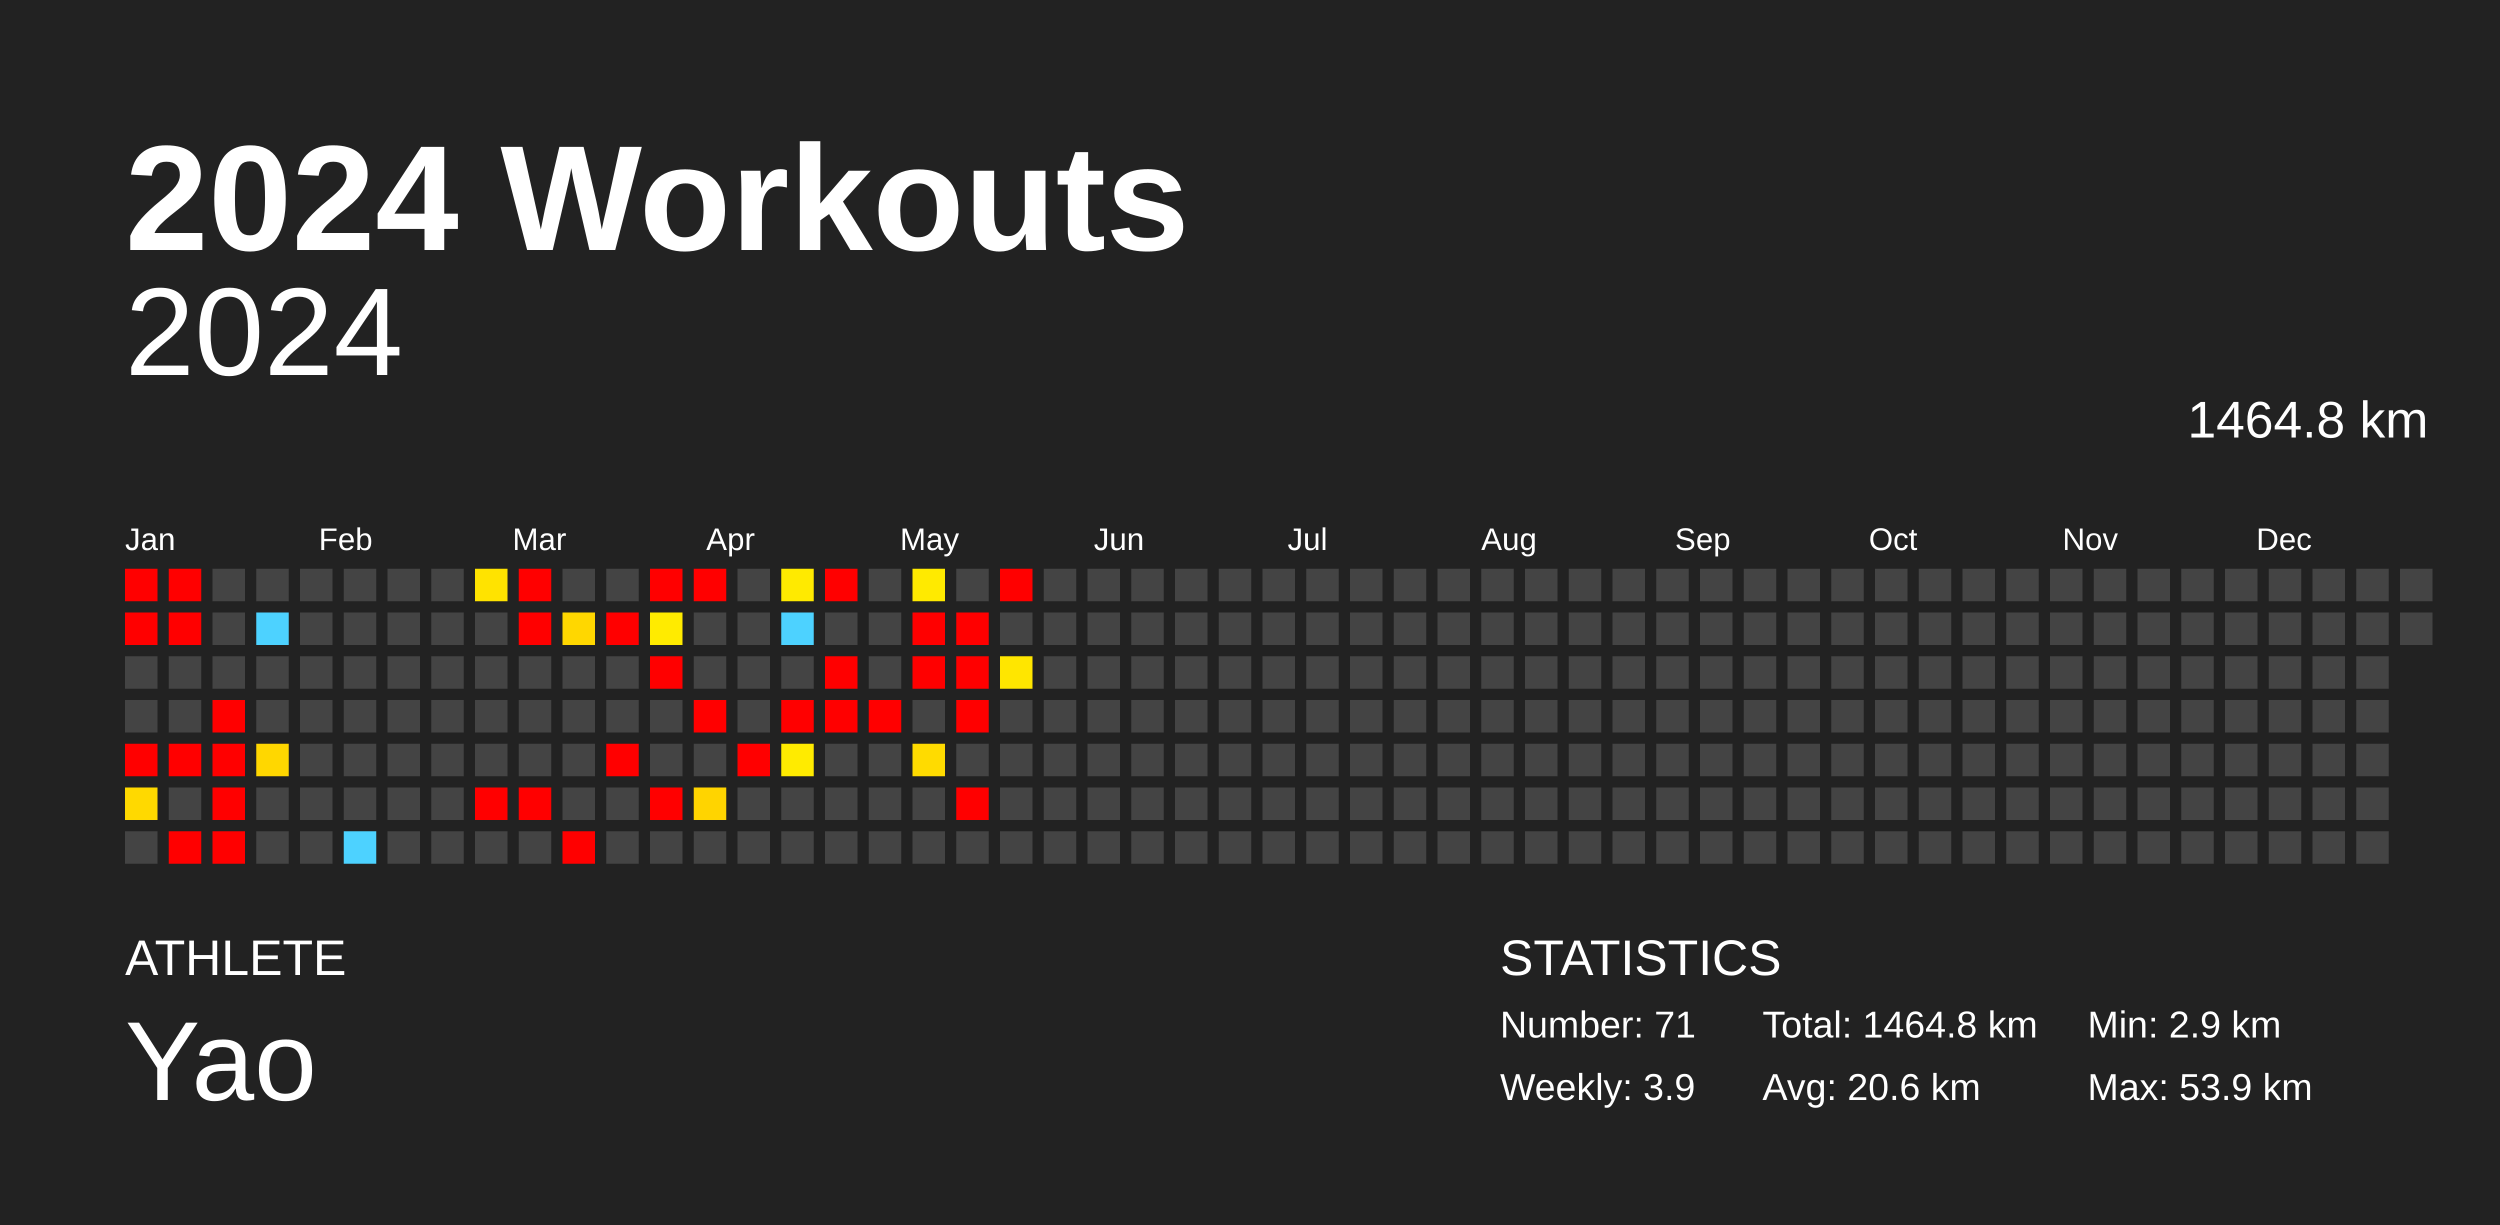
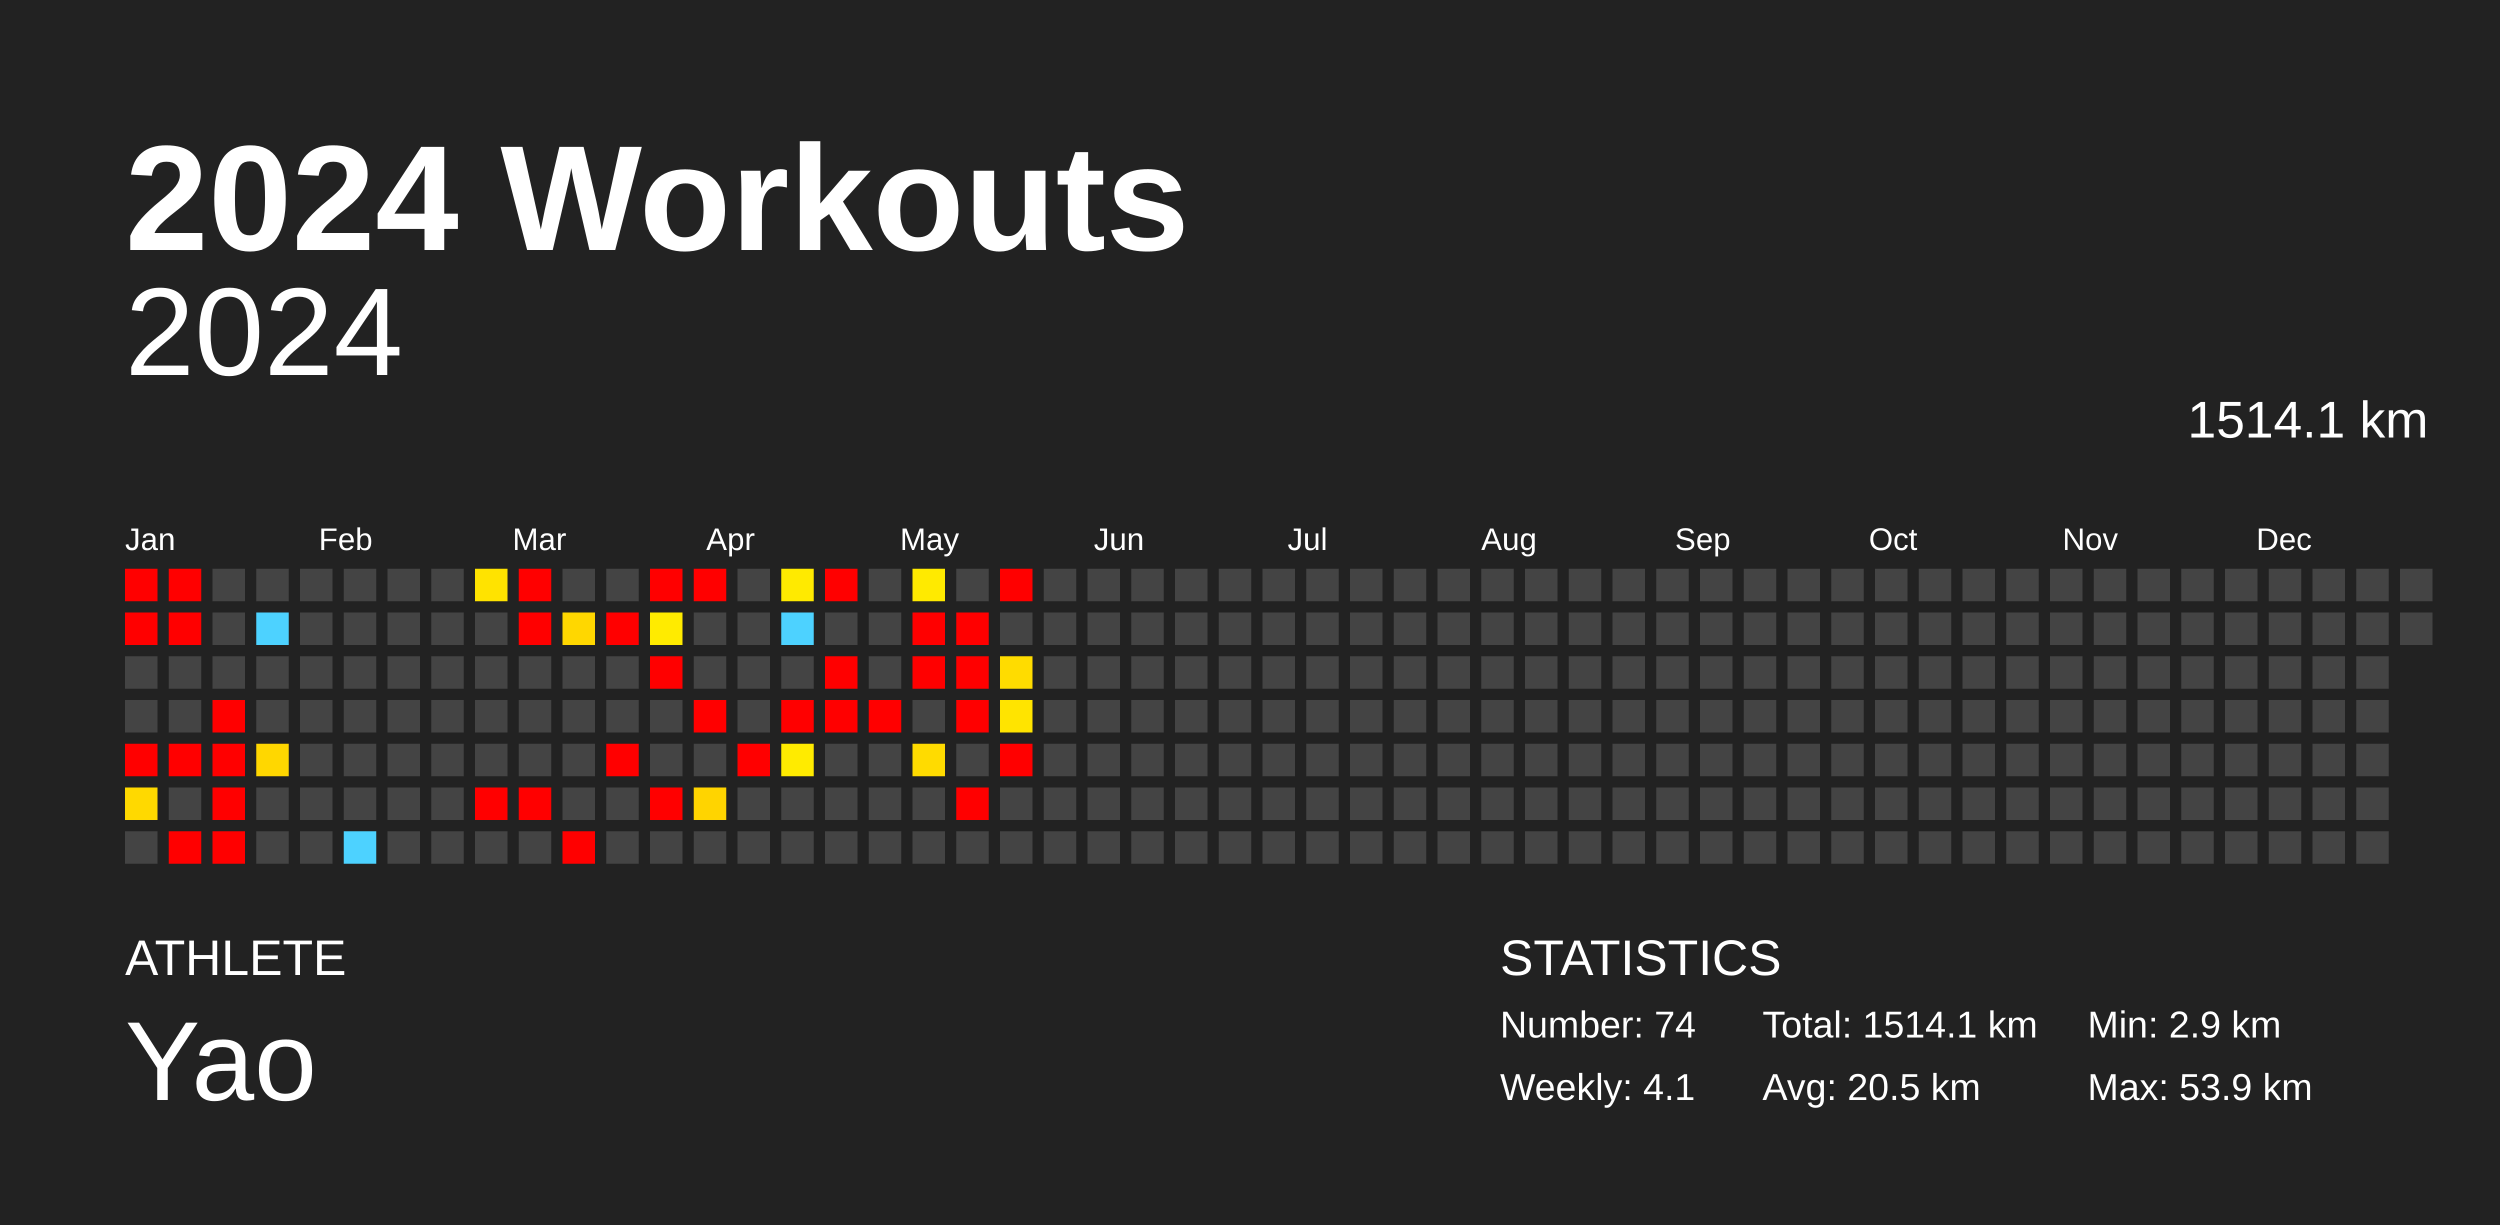
<svg xmlns="http://www.w3.org/2000/svg" baseProfile="full" height="98mm" version="1.1" viewBox="0,0,200,98" width="200mm">
  <defs />
  <rect fill="#222222" height="98" width="200" x="0" y="0" />
  <text fill="#FFFFFF" style="font-size:12px; font-family:Arial; font-weight:bold;" x="10" y="20">2024 Workouts</text>
  <text fill="#FFFFFF" style="font-size:4px; font-family:Arial" x="10" y="78">ATHLETE</text>
  <text fill="#FFFFFF" style="font-size:9px; font-family:Arial" x="10" y="88">Yao</text>
  <text fill="#FFFFFF" style="font-size:4px; font-family:Arial" x="120" y="78">STATISTICS</text>
-   <text fill="#FFFFFF" style="font-size:3px; font-family:Arial" x="120" y="83">Number: 71</text>
-   <text fill="#FFFFFF" style="font-size:3px; font-family:Arial" x="120" y="88">Weekly: 3.9</text>
-   <text fill="#FFFFFF" style="font-size:3px; font-family:Arial" x="141" y="83">Total: 1464.8 km</text>
-   <text fill="#FFFFFF" style="font-size:3px; font-family:Arial" x="141" y="88">Avg: 20.6 km</text>
+   <text fill="#FFFFFF" style="font-size:3px; font-family:Arial" x="120" y="83">Number: 74</text>
+   <text fill="#FFFFFF" style="font-size:3px; font-family:Arial" x="120" y="88">Weekly: 4.1</text>
+   <text fill="#FFFFFF" style="font-size:3px; font-family:Arial" x="141" y="83">Total: 1514.1 km</text>
+   <text fill="#FFFFFF" style="font-size:3px; font-family:Arial" x="141" y="88">Avg: 20.5 km</text>
  <text fill="#FFFFFF" style="font-size:3px; font-family:Arial" x="167" y="83">Min: 2.9 km</text>
  <text fill="#FFFFFF" style="font-size:3px; font-family:Arial" x="167" y="88">Max: 53.9 km</text>
  <text alignment-baseline="hanging" fill="#FFFFFF" style="font-size:10.0px; font-family:Arial;" x="10" y="30">2024</text>
-   <text alignment-baseline="hanging" fill="#FFFFFF" style="font-size:4.125px; font-family:Arial;" x="175" y="35">1464.8 km</text>
+   <text alignment-baseline="hanging" fill="#FFFFFF" style="font-size:4.125px; font-family:Arial;" x="175" y="35">1514.1 km</text>
  <text fill="#FFFFFF" style="font-size:2.5px; font-family:Arial" x="10.0" y="44">Jan</text>
  <text fill="#FFFFFF" style="font-size:2.5px; font-family:Arial" x="25.5" y="44">Feb</text>
  <text fill="#FFFFFF" style="font-size:2.5px; font-family:Arial" x="41.0" y="44">Mar</text>
  <text fill="#FFFFFF" style="font-size:2.5px; font-family:Arial" x="56.5" y="44">Apr</text>
  <text fill="#FFFFFF" style="font-size:2.5px; font-family:Arial" x="72.0" y="44">May</text>
  <text fill="#FFFFFF" style="font-size:2.5px; font-family:Arial" x="87.5" y="44">Jun</text>
  <text fill="#FFFFFF" style="font-size:2.5px; font-family:Arial" x="103.0" y="44">Jul</text>
  <text fill="#FFFFFF" style="font-size:2.5px; font-family:Arial" x="118.5" y="44">Aug</text>
  <text fill="#FFFFFF" style="font-size:2.5px; font-family:Arial" x="134.0" y="44">Sep</text>
  <text fill="#FFFFFF" style="font-size:2.5px; font-family:Arial" x="149.5" y="44">Oct</text>
  <text fill="#FFFFFF" style="font-size:2.5px; font-family:Arial" x="165.0" y="44">Nov</text>
  <text fill="#FFFFFF" style="font-size:2.5px; font-family:Arial" x="180.5" y="44">Dec</text>
  <rect fill="red" height="2.6" width="2.6" x="10.0" y="45.5" />
  <rect fill="red" height="2.6" width="2.6" x="10.0" y="49.0" />
  <rect fill="#444444" height="2.6" width="2.6" x="10.0" y="52.5" />
  <rect fill="#444444" height="2.6" width="2.6" x="10.0" y="56.0" />
  <rect fill="red" height="2.6" width="2.6" x="10.0" y="59.5" />
  <rect fill="#ffd900" height="2.6" width="2.6" x="10.0" y="63.0" />
  <rect fill="#444444" height="2.6" width="2.6" x="10.0" y="66.5" />
  <rect fill="red" height="2.6" width="2.6" x="13.5" y="45.5" />
  <rect fill="red" height="2.6" width="2.6" x="13.5" y="49.0" />
  <rect fill="#444444" height="2.6" width="2.6" x="13.5" y="52.5" />
  <rect fill="#444444" height="2.6" width="2.6" x="13.5" y="56.0" />
  <rect fill="red" height="2.6" width="2.6" x="13.5" y="59.5" />
  <rect fill="#444444" height="2.6" width="2.6" x="13.5" y="63.0" />
  <rect fill="red" height="2.6" width="2.6" x="13.5" y="66.5" />
  <rect fill="#444444" height="2.6" width="2.6" x="17.0" y="45.5" />
  <rect fill="#444444" height="2.6" width="2.6" x="17.0" y="49.0" />
  <rect fill="#444444" height="2.6" width="2.6" x="17.0" y="52.5" />
  <rect fill="red" height="2.6" width="2.6" x="17.0" y="56.0" />
  <rect fill="red" height="2.6" width="2.6" x="17.0" y="59.5" />
  <rect fill="red" height="2.6" width="2.6" x="17.0" y="63.0" />
  <rect fill="red" height="2.6" width="2.6" x="17.0" y="66.5" />
  <rect fill="#444444" height="2.6" width="2.6" x="20.5" y="45.5" />
  <rect fill="#4dd2ff" height="2.6" width="2.6" x="20.5" y="49.0" />
  <rect fill="#444444" height="2.6" width="2.6" x="20.5" y="52.5" />
  <rect fill="#444444" height="2.6" width="2.6" x="20.5" y="56.0" />
  <rect fill="#ffd700" height="2.6" width="2.6" x="20.5" y="59.5" />
  <rect fill="#444444" height="2.6" width="2.6" x="20.5" y="63.0" />
  <rect fill="#444444" height="2.6" width="2.6" x="20.5" y="66.5" />
  <rect fill="#444444" height="2.6" width="2.6" x="24.0" y="45.5" />
  <rect fill="#444444" height="2.6" width="2.6" x="24.0" y="49.0" />
  <rect fill="#444444" height="2.6" width="2.6" x="24.0" y="52.5" />
  <rect fill="#444444" height="2.6" width="2.6" x="24.0" y="56.0" />
  <rect fill="#444444" height="2.6" width="2.6" x="24.0" y="59.5" />
  <rect fill="#444444" height="2.6" width="2.6" x="24.0" y="63.0" />
  <rect fill="#444444" height="2.6" width="2.6" x="24.0" y="66.5" />
  <rect fill="#444444" height="2.6" width="2.6" x="27.5" y="45.5" />
  <rect fill="#444444" height="2.6" width="2.6" x="27.5" y="49.0" />
  <rect fill="#444444" height="2.6" width="2.6" x="27.5" y="52.5" />
  <rect fill="#444444" height="2.6" width="2.6" x="27.5" y="56.0" />
  <rect fill="#444444" height="2.6" width="2.6" x="27.5" y="59.5" />
  <rect fill="#444444" height="2.6" width="2.6" x="27.5" y="63.0" />
  <rect fill="#4dd2ff" height="2.6" width="2.6" x="27.5" y="66.5" />
  <rect fill="#444444" height="2.6" width="2.6" x="31.0" y="45.5" />
  <rect fill="#444444" height="2.6" width="2.6" x="31.0" y="49.0" />
  <rect fill="#444444" height="2.6" width="2.6" x="31.0" y="52.5" />
  <rect fill="#444444" height="2.6" width="2.6" x="31.0" y="56.0" />
  <rect fill="#444444" height="2.6" width="2.6" x="31.0" y="59.5" />
  <rect fill="#444444" height="2.6" width="2.6" x="31.0" y="63.0" />
  <rect fill="#444444" height="2.6" width="2.6" x="31.0" y="66.5" />
  <rect fill="#444444" height="2.6" width="2.6" x="34.5" y="45.5" />
  <rect fill="#444444" height="2.6" width="2.6" x="34.5" y="49.0" />
  <rect fill="#444444" height="2.6" width="2.6" x="34.5" y="52.5" />
  <rect fill="#444444" height="2.6" width="2.6" x="34.5" y="56.0" />
  <rect fill="#444444" height="2.6" width="2.6" x="34.5" y="59.5" />
  <rect fill="#444444" height="2.6" width="2.6" x="34.5" y="63.0" />
  <rect fill="#444444" height="2.6" width="2.6" x="34.5" y="66.5" />
  <rect fill="#ffe300" height="2.6" width="2.6" x="38.0" y="45.5" />
  <rect fill="#444444" height="2.6" width="2.6" x="38.0" y="49.0" />
  <rect fill="#444444" height="2.6" width="2.6" x="38.0" y="52.5" />
  <rect fill="#444444" height="2.6" width="2.6" x="38.0" y="56.0" />
  <rect fill="#444444" height="2.6" width="2.6" x="38.0" y="59.5" />
  <rect fill="red" height="2.6" width="2.6" x="38.0" y="63.0" />
  <rect fill="#444444" height="2.6" width="2.6" x="38.0" y="66.5" />
  <rect fill="red" height="2.6" width="2.6" x="41.5" y="45.5" />
  <rect fill="red" height="2.6" width="2.6" x="41.5" y="49.0" />
  <rect fill="#444444" height="2.6" width="2.6" x="41.5" y="52.5" />
  <rect fill="#444444" height="2.6" width="2.6" x="41.5" y="56.0" />
  <rect fill="#444444" height="2.6" width="2.6" x="41.5" y="59.5" />
  <rect fill="red" height="2.6" width="2.6" x="41.5" y="63.0" />
  <rect fill="#444444" height="2.6" width="2.6" x="41.5" y="66.5" />
  <rect fill="#444444" height="2.6" width="2.6" x="45.0" y="45.5" />
  <rect fill="#ffd700" height="2.6" width="2.6" x="45.0" y="49.0" />
  <rect fill="#444444" height="2.6" width="2.6" x="45.0" y="52.5" />
  <rect fill="#444444" height="2.6" width="2.6" x="45.0" y="56.0" />
  <rect fill="#444444" height="2.6" width="2.6" x="45.0" y="59.5" />
  <rect fill="#444444" height="2.6" width="2.6" x="45.0" y="63.0" />
  <rect fill="red" height="2.6" width="2.6" x="45.0" y="66.5" />
  <rect fill="#444444" height="2.6" width="2.6" x="48.5" y="45.5" />
  <rect fill="red" height="2.6" width="2.6" x="48.5" y="49.0" />
  <rect fill="#444444" height="2.6" width="2.6" x="48.5" y="52.5" />
  <rect fill="#444444" height="2.6" width="2.6" x="48.5" y="56.0" />
  <rect fill="red" height="2.6" width="2.6" x="48.5" y="59.5" />
  <rect fill="#444444" height="2.6" width="2.6" x="48.5" y="63.0" />
  <rect fill="#444444" height="2.6" width="2.6" x="48.5" y="66.5" />
  <rect fill="red" height="2.6" width="2.6" x="52.0" y="45.5" />
  <rect fill="#ffeb00" height="2.6" width="2.6" x="52.0" y="49.0" />
  <rect fill="red" height="2.6" width="2.6" x="52.0" y="52.5" />
  <rect fill="#444444" height="2.6" width="2.6" x="52.0" y="56.0" />
  <rect fill="#444444" height="2.6" width="2.6" x="52.0" y="59.5" />
  <rect fill="red" height="2.6" width="2.6" x="52.0" y="63.0" />
  <rect fill="#444444" height="2.6" width="2.6" x="52.0" y="66.5" />
  <rect fill="red" height="2.6" width="2.6" x="55.5" y="45.5" />
  <rect fill="#444444" height="2.6" width="2.6" x="55.5" y="49.0" />
  <rect fill="#444444" height="2.6" width="2.6" x="55.5" y="52.5" />
  <rect fill="red" height="2.6" width="2.6" x="55.5" y="56.0" />
  <rect fill="#444444" height="2.6" width="2.6" x="55.5" y="59.5" />
  <rect fill="#ffd400" height="2.6" width="2.6" x="55.5" y="63.0" />
  <rect fill="#444444" height="2.6" width="2.6" x="55.5" y="66.5" />
  <rect fill="#444444" height="2.6" width="2.6" x="59.0" y="45.5" />
  <rect fill="#444444" height="2.6" width="2.6" x="59.0" y="49.0" />
  <rect fill="#444444" height="2.6" width="2.6" x="59.0" y="52.5" />
  <rect fill="#444444" height="2.6" width="2.6" x="59.0" y="56.0" />
  <rect fill="red" height="2.6" width="2.6" x="59.0" y="59.5" />
  <rect fill="#444444" height="2.6" width="2.6" x="59.0" y="63.0" />
  <rect fill="#444444" height="2.6" width="2.6" x="59.0" y="66.5" />
  <rect fill="#ffea00" height="2.6" width="2.6" x="62.5" y="45.5" />
  <rect fill="#4dd2ff" height="2.6" width="2.6" x="62.5" y="49.0" />
  <rect fill="#444444" height="2.6" width="2.6" x="62.5" y="52.5" />
  <rect fill="red" height="2.6" width="2.6" x="62.5" y="56.0" />
  <rect fill="#ffeb00" height="2.6" width="2.6" x="62.5" y="59.5" />
  <rect fill="#444444" height="2.6" width="2.6" x="62.5" y="63.0" />
  <rect fill="#444444" height="2.6" width="2.6" x="62.5" y="66.5" />
  <rect fill="red" height="2.6" width="2.6" x="66.0" y="45.5" />
  <rect fill="#444444" height="2.6" width="2.6" x="66.0" y="49.0" />
  <rect fill="red" height="2.6" width="2.6" x="66.0" y="52.5" />
  <rect fill="red" height="2.6" width="2.6" x="66.0" y="56.0" />
  <rect fill="#444444" height="2.6" width="2.6" x="66.0" y="59.5" />
  <rect fill="#444444" height="2.6" width="2.6" x="66.0" y="63.0" />
  <rect fill="#444444" height="2.6" width="2.6" x="66.0" y="66.5" />
  <rect fill="#444444" height="2.6" width="2.6" x="69.5" y="45.5" />
  <rect fill="#444444" height="2.6" width="2.6" x="69.5" y="49.0" />
  <rect fill="#444444" height="2.6" width="2.6" x="69.5" y="52.5" />
  <rect fill="red" height="2.6" width="2.6" x="69.5" y="56.0" />
  <rect fill="#444444" height="2.6" width="2.6" x="69.5" y="59.5" />
  <rect fill="#444444" height="2.6" width="2.6" x="69.5" y="63.0" />
  <rect fill="#444444" height="2.6" width="2.6" x="69.5" y="66.5" />
  <rect fill="#ffea00" height="2.6" width="2.6" x="73.0" y="45.5" />
  <rect fill="red" height="2.6" width="2.6" x="73.0" y="49.0" />
  <rect fill="red" height="2.6" width="2.6" x="73.0" y="52.5" />
  <rect fill="#444444" height="2.6" width="2.6" x="73.0" y="56.0" />
  <rect fill="#ffdb00" height="2.6" width="2.6" x="73.0" y="59.5" />
  <rect fill="#444444" height="2.6" width="2.6" x="73.0" y="63.0" />
  <rect fill="#444444" height="2.6" width="2.6" x="73.0" y="66.5" />
  <rect fill="#444444" height="2.6" width="2.6" x="76.5" y="45.5" />
  <rect fill="red" height="2.6" width="2.6" x="76.5" y="49.0" />
  <rect fill="red" height="2.6" width="2.6" x="76.5" y="52.5" />
  <rect fill="red" height="2.6" width="2.6" x="76.5" y="56.0" />
  <rect fill="#444444" height="2.6" width="2.6" x="76.5" y="59.5" />
  <rect fill="red" height="2.6" width="2.6" x="76.5" y="63.0" />
  <rect fill="#444444" height="2.6" width="2.6" x="76.5" y="66.5" />
  <rect fill="red" height="2.6" width="2.6" x="80.0" y="45.5" />
  <rect fill="#444444" height="2.6" width="2.6" x="80.0" y="49.0" />
-   <rect fill="#ffe600" height="2.6" width="2.6" x="80.0" y="52.5" />
-   <rect fill="#444444" height="2.6" width="2.6" x="80.0" y="56.0" />
-   <rect fill="#444444" height="2.6" width="2.6" x="80.0" y="59.5" />
+   <rect fill="#ffdc00" height="2.6" width="2.6" x="80.0" y="52.5" />
+   <rect fill="#ffe400" height="2.6" width="2.6" x="80.0" y="56.0" />
+   <rect fill="red" height="2.6" width="2.6" x="80.0" y="59.5" />
  <rect fill="#444444" height="2.6" width="2.6" x="80.0" y="63.0" />
  <rect fill="#444444" height="2.6" width="2.6" x="80.0" y="66.5" />
  <rect fill="#444444" height="2.6" width="2.6" x="83.5" y="45.5" />
  <rect fill="#444444" height="2.6" width="2.6" x="83.5" y="49.0" />
  <rect fill="#444444" height="2.6" width="2.6" x="83.5" y="52.5" />
  <rect fill="#444444" height="2.6" width="2.6" x="83.5" y="56.0" />
  <rect fill="#444444" height="2.6" width="2.6" x="83.5" y="59.5" />
  <rect fill="#444444" height="2.6" width="2.6" x="83.5" y="63.0" />
  <rect fill="#444444" height="2.6" width="2.6" x="83.5" y="66.5" />
  <rect fill="#444444" height="2.6" width="2.6" x="87.0" y="45.5" />
  <rect fill="#444444" height="2.6" width="2.6" x="87.0" y="49.0" />
  <rect fill="#444444" height="2.6" width="2.6" x="87.0" y="52.5" />
  <rect fill="#444444" height="2.6" width="2.6" x="87.0" y="56.0" />
  <rect fill="#444444" height="2.6" width="2.6" x="87.0" y="59.5" />
  <rect fill="#444444" height="2.6" width="2.6" x="87.0" y="63.0" />
  <rect fill="#444444" height="2.6" width="2.6" x="87.0" y="66.5" />
  <rect fill="#444444" height="2.6" width="2.6" x="90.5" y="45.5" />
  <rect fill="#444444" height="2.6" width="2.6" x="90.5" y="49.0" />
  <rect fill="#444444" height="2.6" width="2.6" x="90.5" y="52.5" />
  <rect fill="#444444" height="2.6" width="2.6" x="90.5" y="56.0" />
  <rect fill="#444444" height="2.6" width="2.6" x="90.5" y="59.5" />
  <rect fill="#444444" height="2.6" width="2.6" x="90.5" y="63.0" />
  <rect fill="#444444" height="2.6" width="2.6" x="90.5" y="66.5" />
  <rect fill="#444444" height="2.6" width="2.6" x="94.0" y="45.5" />
  <rect fill="#444444" height="2.6" width="2.6" x="94.0" y="49.0" />
  <rect fill="#444444" height="2.6" width="2.6" x="94.0" y="52.5" />
  <rect fill="#444444" height="2.6" width="2.6" x="94.0" y="56.0" />
  <rect fill="#444444" height="2.6" width="2.6" x="94.0" y="59.5" />
  <rect fill="#444444" height="2.6" width="2.6" x="94.0" y="63.0" />
  <rect fill="#444444" height="2.6" width="2.6" x="94.0" y="66.5" />
  <rect fill="#444444" height="2.6" width="2.6" x="97.5" y="45.5" />
  <rect fill="#444444" height="2.6" width="2.6" x="97.5" y="49.0" />
  <rect fill="#444444" height="2.6" width="2.6" x="97.5" y="52.5" />
  <rect fill="#444444" height="2.6" width="2.6" x="97.5" y="56.0" />
  <rect fill="#444444" height="2.6" width="2.6" x="97.5" y="59.5" />
  <rect fill="#444444" height="2.6" width="2.6" x="97.5" y="63.0" />
  <rect fill="#444444" height="2.6" width="2.6" x="97.5" y="66.5" />
  <rect fill="#444444" height="2.6" width="2.6" x="101.0" y="45.5" />
  <rect fill="#444444" height="2.6" width="2.6" x="101.0" y="49.0" />
  <rect fill="#444444" height="2.6" width="2.6" x="101.0" y="52.5" />
  <rect fill="#444444" height="2.6" width="2.6" x="101.0" y="56.0" />
  <rect fill="#444444" height="2.6" width="2.6" x="101.0" y="59.5" />
  <rect fill="#444444" height="2.6" width="2.6" x="101.0" y="63.0" />
  <rect fill="#444444" height="2.6" width="2.6" x="101.0" y="66.5" />
  <rect fill="#444444" height="2.6" width="2.6" x="104.5" y="45.5" />
  <rect fill="#444444" height="2.6" width="2.6" x="104.5" y="49.0" />
  <rect fill="#444444" height="2.6" width="2.6" x="104.5" y="52.5" />
  <rect fill="#444444" height="2.6" width="2.6" x="104.5" y="56.0" />
  <rect fill="#444444" height="2.6" width="2.6" x="104.5" y="59.5" />
  <rect fill="#444444" height="2.6" width="2.6" x="104.5" y="63.0" />
  <rect fill="#444444" height="2.6" width="2.6" x="104.5" y="66.5" />
  <rect fill="#444444" height="2.6" width="2.6" x="108.0" y="45.5" />
  <rect fill="#444444" height="2.6" width="2.6" x="108.0" y="49.0" />
  <rect fill="#444444" height="2.6" width="2.6" x="108.0" y="52.5" />
  <rect fill="#444444" height="2.6" width="2.6" x="108.0" y="56.0" />
  <rect fill="#444444" height="2.6" width="2.6" x="108.0" y="59.5" />
  <rect fill="#444444" height="2.6" width="2.6" x="108.0" y="63.0" />
  <rect fill="#444444" height="2.6" width="2.6" x="108.0" y="66.5" />
  <rect fill="#444444" height="2.6" width="2.6" x="111.5" y="45.5" />
  <rect fill="#444444" height="2.6" width="2.6" x="111.5" y="49.0" />
  <rect fill="#444444" height="2.6" width="2.6" x="111.5" y="52.5" />
  <rect fill="#444444" height="2.6" width="2.6" x="111.5" y="56.0" />
  <rect fill="#444444" height="2.6" width="2.6" x="111.5" y="59.5" />
  <rect fill="#444444" height="2.6" width="2.6" x="111.5" y="63.0" />
  <rect fill="#444444" height="2.6" width="2.6" x="111.5" y="66.5" />
  <rect fill="#444444" height="2.6" width="2.6" x="115.0" y="45.5" />
  <rect fill="#444444" height="2.6" width="2.6" x="115.0" y="49.0" />
  <rect fill="#444444" height="2.6" width="2.6" x="115.0" y="52.5" />
  <rect fill="#444444" height="2.6" width="2.6" x="115.0" y="56.0" />
  <rect fill="#444444" height="2.6" width="2.6" x="115.0" y="59.5" />
  <rect fill="#444444" height="2.6" width="2.6" x="115.0" y="63.0" />
  <rect fill="#444444" height="2.6" width="2.6" x="115.0" y="66.5" />
  <rect fill="#444444" height="2.6" width="2.6" x="118.5" y="45.5" />
  <rect fill="#444444" height="2.6" width="2.6" x="118.5" y="49.0" />
  <rect fill="#444444" height="2.6" width="2.6" x="118.5" y="52.5" />
  <rect fill="#444444" height="2.6" width="2.6" x="118.5" y="56.0" />
  <rect fill="#444444" height="2.6" width="2.6" x="118.5" y="59.5" />
  <rect fill="#444444" height="2.6" width="2.6" x="118.5" y="63.0" />
  <rect fill="#444444" height="2.6" width="2.6" x="118.5" y="66.5" />
  <rect fill="#444444" height="2.6" width="2.6" x="122.0" y="45.5" />
  <rect fill="#444444" height="2.6" width="2.6" x="122.0" y="49.0" />
  <rect fill="#444444" height="2.6" width="2.6" x="122.0" y="52.5" />
  <rect fill="#444444" height="2.6" width="2.6" x="122.0" y="56.0" />
  <rect fill="#444444" height="2.6" width="2.6" x="122.0" y="59.5" />
  <rect fill="#444444" height="2.6" width="2.6" x="122.0" y="63.0" />
  <rect fill="#444444" height="2.6" width="2.6" x="122.0" y="66.5" />
  <rect fill="#444444" height="2.6" width="2.6" x="125.5" y="45.5" />
  <rect fill="#444444" height="2.6" width="2.6" x="125.5" y="49.0" />
  <rect fill="#444444" height="2.6" width="2.6" x="125.5" y="52.5" />
  <rect fill="#444444" height="2.6" width="2.6" x="125.5" y="56.0" />
  <rect fill="#444444" height="2.6" width="2.6" x="125.5" y="59.5" />
  <rect fill="#444444" height="2.6" width="2.6" x="125.5" y="63.0" />
  <rect fill="#444444" height="2.6" width="2.6" x="125.5" y="66.5" />
  <rect fill="#444444" height="2.6" width="2.6" x="129.0" y="45.5" />
  <rect fill="#444444" height="2.6" width="2.6" x="129.0" y="49.0" />
  <rect fill="#444444" height="2.6" width="2.6" x="129.0" y="52.5" />
  <rect fill="#444444" height="2.6" width="2.6" x="129.0" y="56.0" />
  <rect fill="#444444" height="2.6" width="2.6" x="129.0" y="59.5" />
  <rect fill="#444444" height="2.6" width="2.6" x="129.0" y="63.0" />
  <rect fill="#444444" height="2.6" width="2.6" x="129.0" y="66.5" />
  <rect fill="#444444" height="2.6" width="2.6" x="132.5" y="45.5" />
  <rect fill="#444444" height="2.6" width="2.6" x="132.5" y="49.0" />
  <rect fill="#444444" height="2.6" width="2.6" x="132.5" y="52.5" />
  <rect fill="#444444" height="2.6" width="2.6" x="132.5" y="56.0" />
  <rect fill="#444444" height="2.6" width="2.6" x="132.5" y="59.5" />
  <rect fill="#444444" height="2.6" width="2.6" x="132.5" y="63.0" />
  <rect fill="#444444" height="2.6" width="2.6" x="132.5" y="66.5" />
  <rect fill="#444444" height="2.6" width="2.6" x="136.0" y="45.5" />
  <rect fill="#444444" height="2.6" width="2.6" x="136.0" y="49.0" />
  <rect fill="#444444" height="2.6" width="2.6" x="136.0" y="52.5" />
  <rect fill="#444444" height="2.6" width="2.6" x="136.0" y="56.0" />
  <rect fill="#444444" height="2.6" width="2.6" x="136.0" y="59.5" />
  <rect fill="#444444" height="2.6" width="2.6" x="136.0" y="63.0" />
  <rect fill="#444444" height="2.6" width="2.6" x="136.0" y="66.5" />
  <rect fill="#444444" height="2.6" width="2.6" x="139.5" y="45.5" />
  <rect fill="#444444" height="2.6" width="2.6" x="139.5" y="49.0" />
  <rect fill="#444444" height="2.6" width="2.6" x="139.5" y="52.5" />
  <rect fill="#444444" height="2.6" width="2.6" x="139.5" y="56.0" />
  <rect fill="#444444" height="2.6" width="2.6" x="139.5" y="59.5" />
  <rect fill="#444444" height="2.6" width="2.6" x="139.5" y="63.0" />
  <rect fill="#444444" height="2.6" width="2.6" x="139.5" y="66.5" />
  <rect fill="#444444" height="2.6" width="2.6" x="143.0" y="45.5" />
  <rect fill="#444444" height="2.6" width="2.6" x="143.0" y="49.0" />
  <rect fill="#444444" height="2.6" width="2.6" x="143.0" y="52.5" />
  <rect fill="#444444" height="2.6" width="2.6" x="143.0" y="56.0" />
  <rect fill="#444444" height="2.6" width="2.6" x="143.0" y="59.5" />
  <rect fill="#444444" height="2.6" width="2.6" x="143.0" y="63.0" />
  <rect fill="#444444" height="2.6" width="2.6" x="143.0" y="66.5" />
  <rect fill="#444444" height="2.6" width="2.6" x="146.5" y="45.5" />
  <rect fill="#444444" height="2.6" width="2.6" x="146.5" y="49.0" />
  <rect fill="#444444" height="2.6" width="2.6" x="146.5" y="52.5" />
  <rect fill="#444444" height="2.6" width="2.6" x="146.5" y="56.0" />
  <rect fill="#444444" height="2.6" width="2.6" x="146.5" y="59.5" />
  <rect fill="#444444" height="2.6" width="2.6" x="146.5" y="63.0" />
  <rect fill="#444444" height="2.6" width="2.6" x="146.5" y="66.5" />
  <rect fill="#444444" height="2.6" width="2.6" x="150.0" y="45.5" />
  <rect fill="#444444" height="2.6" width="2.6" x="150.0" y="49.0" />
  <rect fill="#444444" height="2.6" width="2.6" x="150.0" y="52.5" />
  <rect fill="#444444" height="2.6" width="2.6" x="150.0" y="56.0" />
  <rect fill="#444444" height="2.6" width="2.6" x="150.0" y="59.5" />
  <rect fill="#444444" height="2.6" width="2.6" x="150.0" y="63.0" />
  <rect fill="#444444" height="2.6" width="2.6" x="150.0" y="66.5" />
  <rect fill="#444444" height="2.6" width="2.6" x="153.5" y="45.5" />
  <rect fill="#444444" height="2.6" width="2.6" x="153.5" y="49.0" />
  <rect fill="#444444" height="2.6" width="2.6" x="153.5" y="52.5" />
  <rect fill="#444444" height="2.6" width="2.6" x="153.5" y="56.0" />
  <rect fill="#444444" height="2.6" width="2.6" x="153.5" y="59.5" />
  <rect fill="#444444" height="2.6" width="2.6" x="153.5" y="63.0" />
  <rect fill="#444444" height="2.6" width="2.6" x="153.5" y="66.5" />
  <rect fill="#444444" height="2.6" width="2.6" x="157.0" y="45.5" />
  <rect fill="#444444" height="2.6" width="2.6" x="157.0" y="49.0" />
  <rect fill="#444444" height="2.6" width="2.6" x="157.0" y="52.5" />
  <rect fill="#444444" height="2.6" width="2.6" x="157.0" y="56.0" />
  <rect fill="#444444" height="2.6" width="2.6" x="157.0" y="59.5" />
  <rect fill="#444444" height="2.6" width="2.6" x="157.0" y="63.0" />
  <rect fill="#444444" height="2.6" width="2.6" x="157.0" y="66.5" />
  <rect fill="#444444" height="2.6" width="2.6" x="160.5" y="45.5" />
  <rect fill="#444444" height="2.6" width="2.6" x="160.5" y="49.0" />
  <rect fill="#444444" height="2.6" width="2.6" x="160.5" y="52.5" />
  <rect fill="#444444" height="2.6" width="2.6" x="160.5" y="56.0" />
  <rect fill="#444444" height="2.6" width="2.6" x="160.5" y="59.5" />
  <rect fill="#444444" height="2.6" width="2.6" x="160.5" y="63.0" />
  <rect fill="#444444" height="2.6" width="2.6" x="160.5" y="66.5" />
  <rect fill="#444444" height="2.6" width="2.6" x="164.0" y="45.5" />
  <rect fill="#444444" height="2.6" width="2.6" x="164.0" y="49.0" />
  <rect fill="#444444" height="2.6" width="2.6" x="164.0" y="52.5" />
  <rect fill="#444444" height="2.6" width="2.6" x="164.0" y="56.0" />
  <rect fill="#444444" height="2.6" width="2.6" x="164.0" y="59.5" />
  <rect fill="#444444" height="2.6" width="2.6" x="164.0" y="63.0" />
  <rect fill="#444444" height="2.6" width="2.6" x="164.0" y="66.5" />
  <rect fill="#444444" height="2.6" width="2.6" x="167.5" y="45.5" />
  <rect fill="#444444" height="2.6" width="2.6" x="167.5" y="49.0" />
  <rect fill="#444444" height="2.6" width="2.6" x="167.5" y="52.5" />
  <rect fill="#444444" height="2.6" width="2.6" x="167.5" y="56.0" />
  <rect fill="#444444" height="2.6" width="2.6" x="167.5" y="59.5" />
  <rect fill="#444444" height="2.6" width="2.6" x="167.5" y="63.0" />
  <rect fill="#444444" height="2.6" width="2.6" x="167.5" y="66.5" />
  <rect fill="#444444" height="2.6" width="2.6" x="171.0" y="45.5" />
  <rect fill="#444444" height="2.6" width="2.6" x="171.0" y="49.0" />
  <rect fill="#444444" height="2.6" width="2.6" x="171.0" y="52.5" />
  <rect fill="#444444" height="2.6" width="2.6" x="171.0" y="56.0" />
  <rect fill="#444444" height="2.6" width="2.6" x="171.0" y="59.5" />
  <rect fill="#444444" height="2.6" width="2.6" x="171.0" y="63.0" />
  <rect fill="#444444" height="2.6" width="2.6" x="171.0" y="66.5" />
  <rect fill="#444444" height="2.6" width="2.6" x="174.5" y="45.5" />
  <rect fill="#444444" height="2.6" width="2.6" x="174.5" y="49.0" />
  <rect fill="#444444" height="2.6" width="2.6" x="174.5" y="52.5" />
  <rect fill="#444444" height="2.6" width="2.6" x="174.5" y="56.0" />
  <rect fill="#444444" height="2.6" width="2.6" x="174.5" y="59.5" />
  <rect fill="#444444" height="2.6" width="2.6" x="174.5" y="63.0" />
  <rect fill="#444444" height="2.6" width="2.6" x="174.5" y="66.5" />
  <rect fill="#444444" height="2.6" width="2.6" x="178.0" y="45.5" />
  <rect fill="#444444" height="2.6" width="2.6" x="178.0" y="49.0" />
  <rect fill="#444444" height="2.6" width="2.6" x="178.0" y="52.5" />
  <rect fill="#444444" height="2.6" width="2.6" x="178.0" y="56.0" />
  <rect fill="#444444" height="2.6" width="2.6" x="178.0" y="59.5" />
  <rect fill="#444444" height="2.6" width="2.6" x="178.0" y="63.0" />
  <rect fill="#444444" height="2.6" width="2.6" x="178.0" y="66.5" />
  <rect fill="#444444" height="2.6" width="2.6" x="181.5" y="45.5" />
  <rect fill="#444444" height="2.6" width="2.6" x="181.5" y="49.0" />
  <rect fill="#444444" height="2.6" width="2.6" x="181.5" y="52.5" />
  <rect fill="#444444" height="2.6" width="2.6" x="181.5" y="56.0" />
  <rect fill="#444444" height="2.6" width="2.6" x="181.5" y="59.5" />
  <rect fill="#444444" height="2.6" width="2.6" x="181.5" y="63.0" />
  <rect fill="#444444" height="2.6" width="2.6" x="181.5" y="66.5" />
  <rect fill="#444444" height="2.6" width="2.6" x="185.0" y="45.5" />
  <rect fill="#444444" height="2.6" width="2.6" x="185.0" y="49.0" />
  <rect fill="#444444" height="2.6" width="2.6" x="185.0" y="52.5" />
  <rect fill="#444444" height="2.6" width="2.6" x="185.0" y="56.0" />
  <rect fill="#444444" height="2.6" width="2.6" x="185.0" y="59.5" />
  <rect fill="#444444" height="2.6" width="2.6" x="185.0" y="63.0" />
  <rect fill="#444444" height="2.6" width="2.6" x="185.0" y="66.5" />
  <rect fill="#444444" height="2.6" width="2.6" x="188.5" y="45.5" />
  <rect fill="#444444" height="2.6" width="2.6" x="188.5" y="49.0" />
  <rect fill="#444444" height="2.6" width="2.6" x="188.5" y="52.5" />
  <rect fill="#444444" height="2.6" width="2.6" x="188.5" y="56.0" />
  <rect fill="#444444" height="2.6" width="2.6" x="188.5" y="59.5" />
  <rect fill="#444444" height="2.6" width="2.6" x="188.5" y="63.0" />
  <rect fill="#444444" height="2.6" width="2.6" x="188.5" y="66.5" />
  <rect fill="#444444" height="2.6" width="2.6" x="192.0" y="45.5" />
  <rect fill="#444444" height="2.6" width="2.6" x="192.0" y="49.0" />
</svg>
